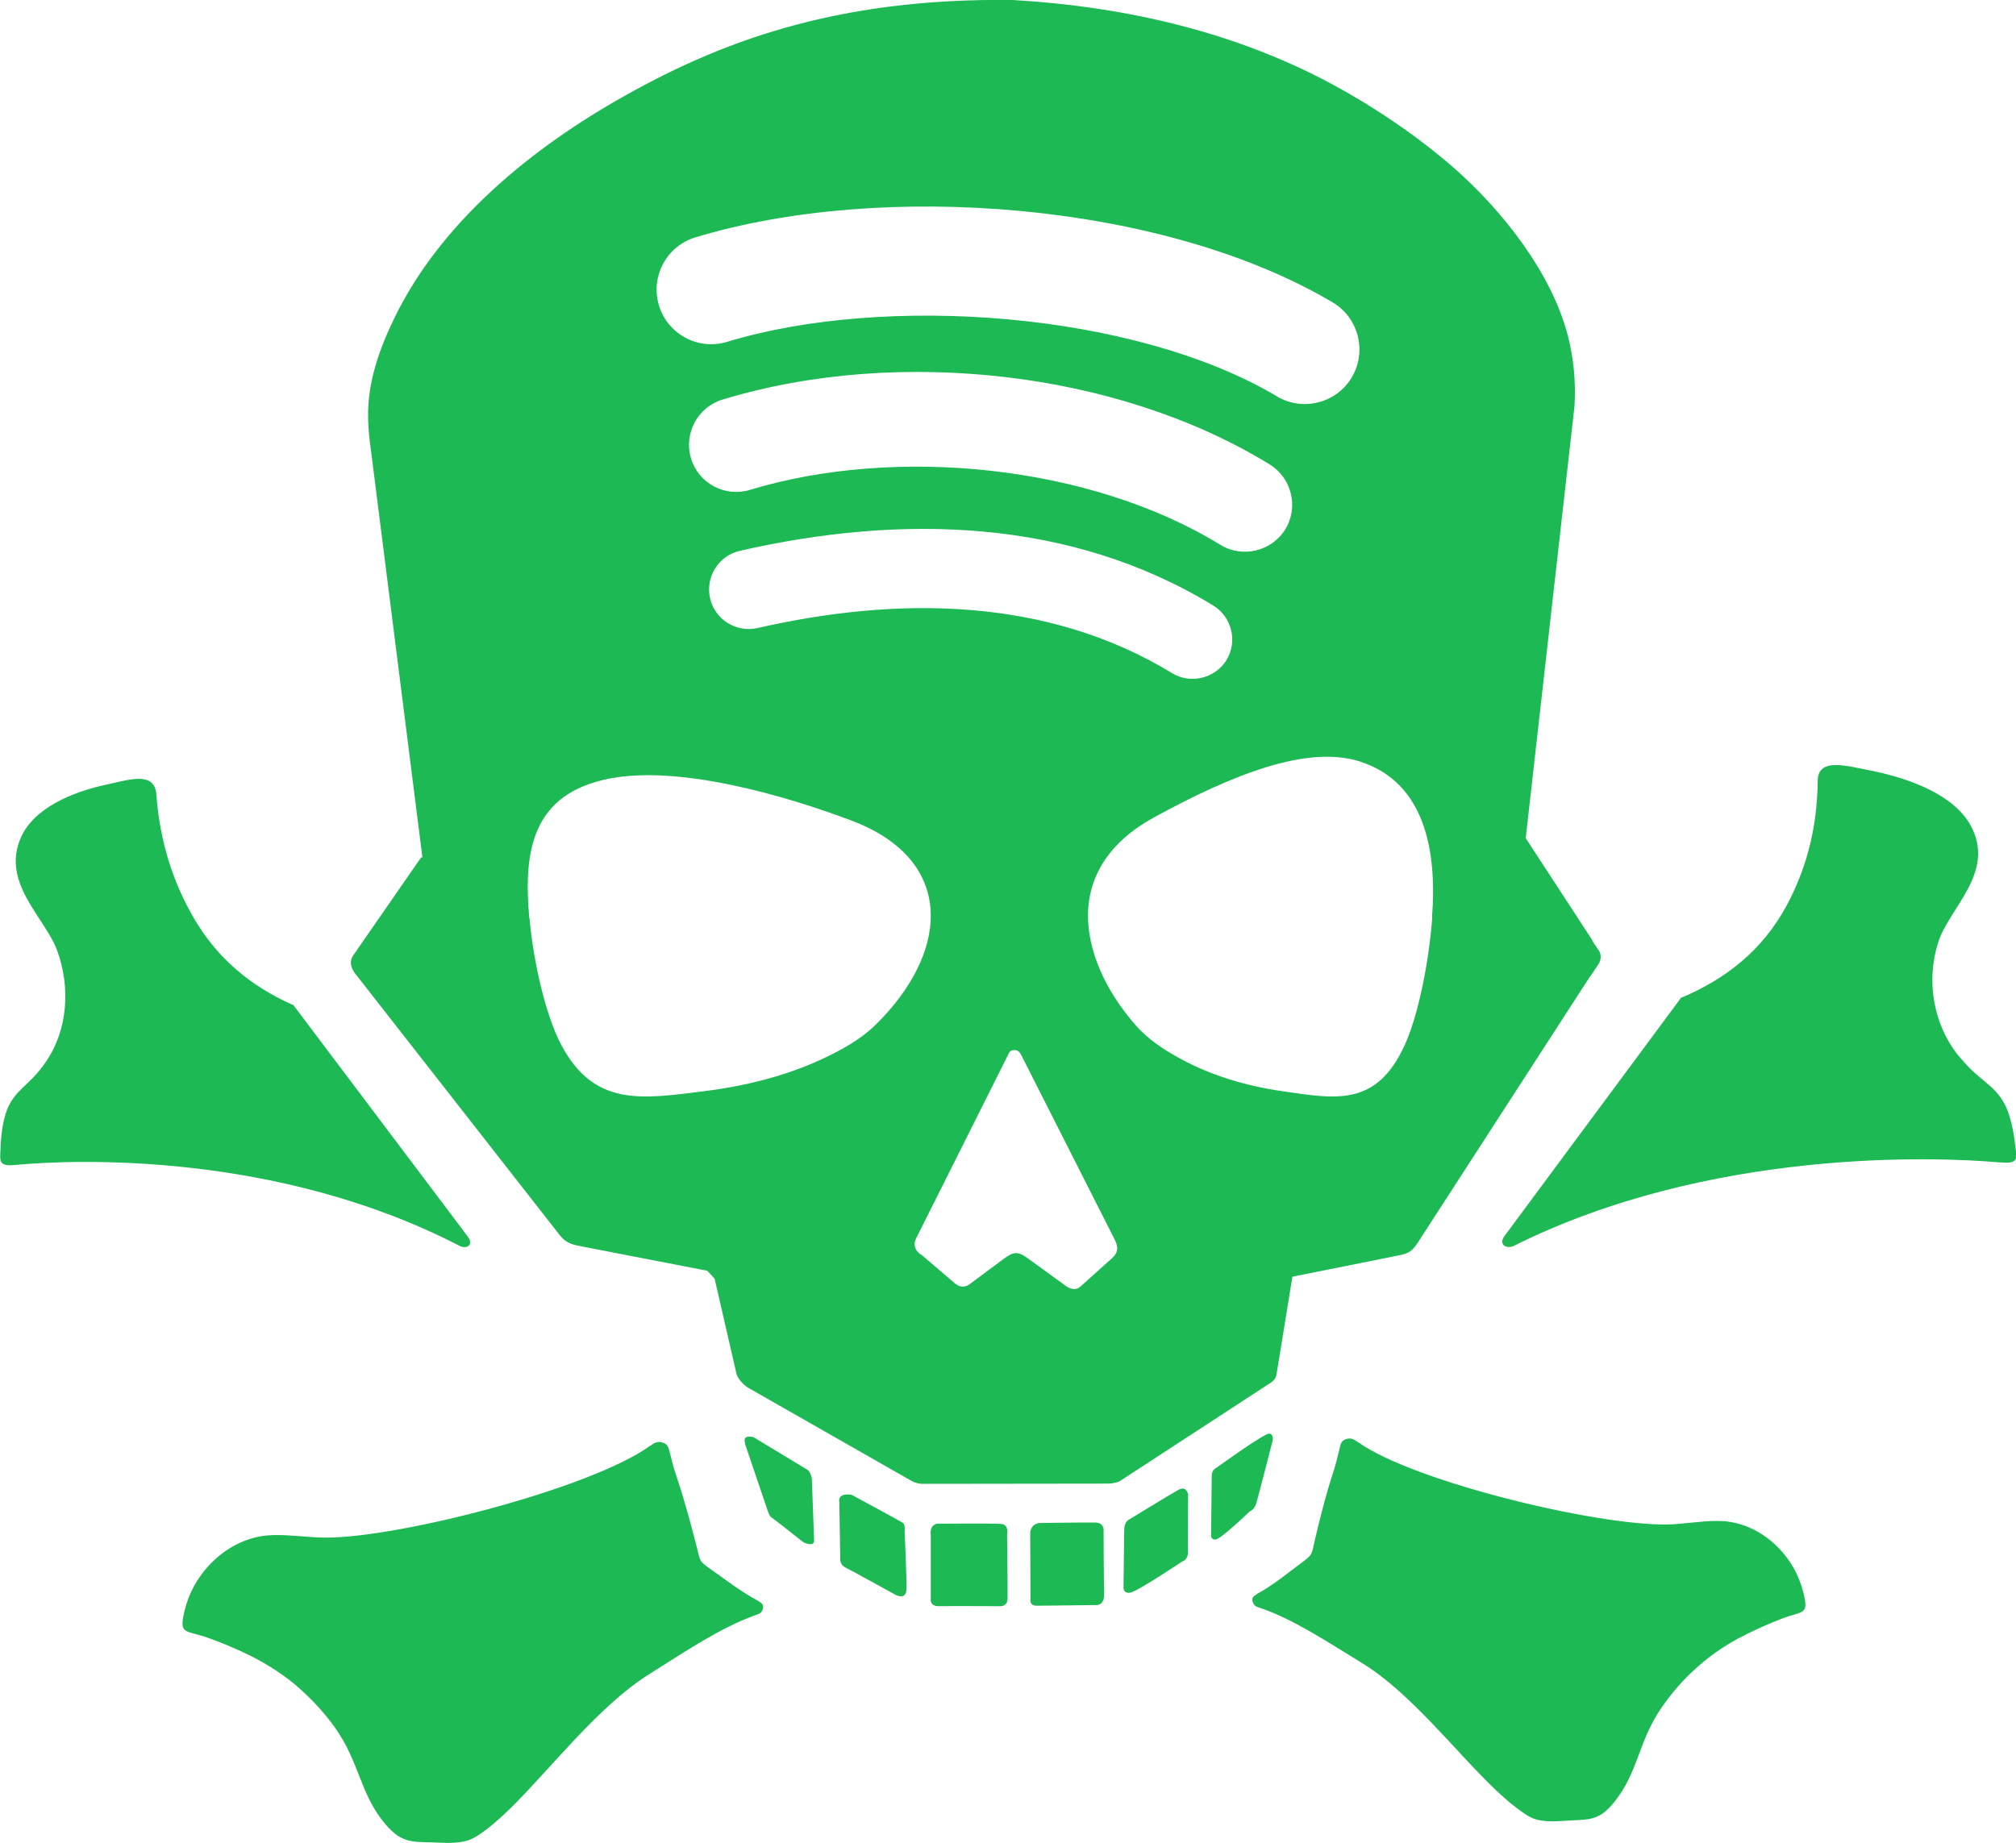
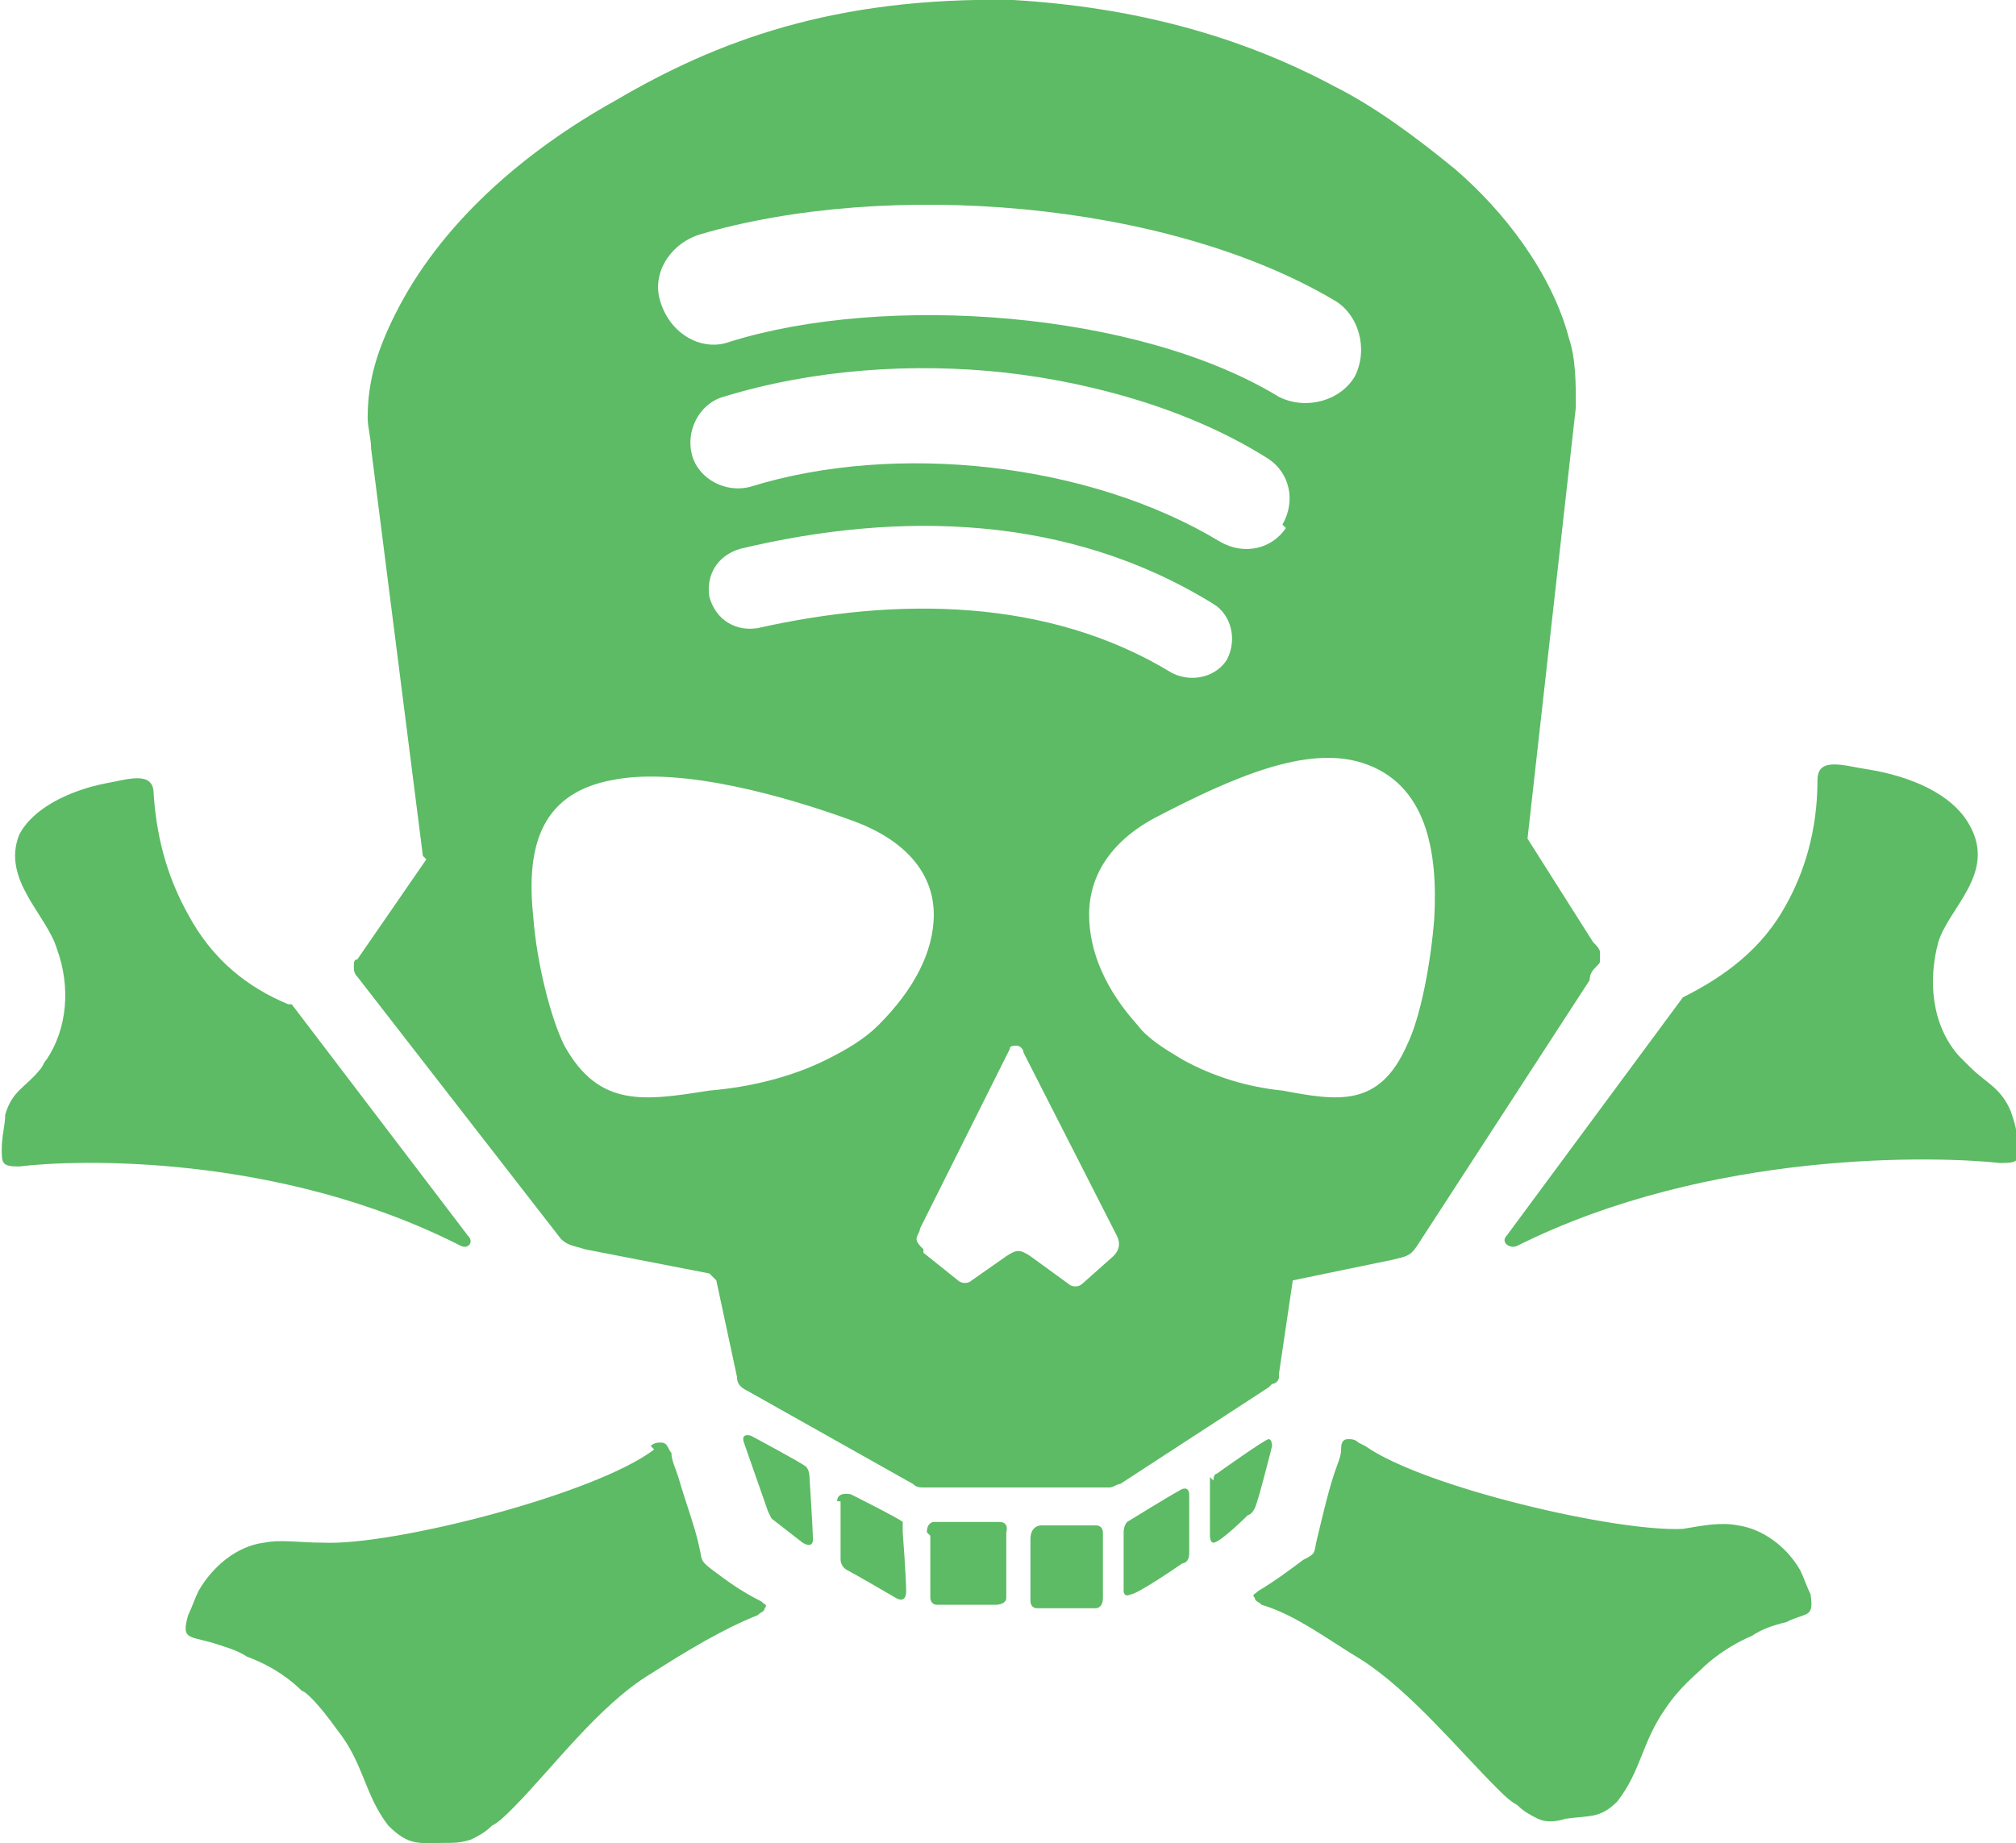
- <svg xmlns="http://www.w3.org/2000/svg" xml:space="preserve" width="33.867mm" height="30.966mm" version="1.1" style="shape-rendering:geometricPrecision; text-rendering:geometricPrecision; image-rendering:optimizeQuality; fill-rule:evenodd; clip-rule:evenodd" viewBox="0 0 87.96 80.43">
+ <svg xmlns="http://www.w3.org/2000/svg" xml:space="preserve" width="2.709mm" height="2.477mm" version="1.1" style="shape-rendering:geometricPrecision; text-rendering:geometricPrecision; image-rendering:optimizeQuality; fill-rule:evenodd; clip-rule:evenodd" viewBox="0 0 5.83 5.34">
  <defs>
    <style type="text/css">
   
-     .fil0 {fill:#1DB954}
+     .fil0 {fill:#5CBB64}
   
  </style>
  </defs>
  <g id="Camada_x0020_1">
-     <path class="fil0" d="M18.43 37.43l-2.24 -17.73c-0.07,-0.47 -0.12,-0.95 -0.13,-1.42 -0.04,-1.59 0.49,-3.06 1.18,-4.47 1.92,-3.91 5.58,-7.08 9.65,-9.42 4.43,-2.55 9.55,-4.49 17.3,-4.39 5.11,0.3 9.83,1.46 13.98,3.7 1.77,0.96 3.64,2.21 5.28,3.64 2.1,1.85 4.25,4.56 4.96,7.32 0.25,0.96 0.35,1.97 0.29,3.05l-2.13 18.87 2.91 4.46 0 0.01 0 0.01 0 0.01c0.09,0.14 0.24,0.34 0.31,0.47 0.03,0.05 0.04,0.11 0.05,0.17l0 0 0 0.01 0 0c0,0.03 0,0.05 0,0.08l0 0 0 0c-0.01,0.08 -0.03,0.17 -0.08,0.25 -0.1,0.17 -0.24,0.36 -0.35,0.53l-0.01 0.01 -0.01 0.01 -0.01 0.01 -7.53 11.64c-0.3,0.46 -0.49,0.47 -1.02,0.58l-4.44 0.89 -0.67 4.12 -0.04 0.22c-0.04,0.13 -0.14,0.23 -0.27,0.31l-0.17 0.11 -6.41 4.18c-0.14,0.05 -0.28,0.08 -0.43,0.09l-8.09 0.01c-0.17,0.01 -0.33,-0.03 -0.49,-0.1l-7.19 -4.1c-0.23,-0.16 -0.4,-0.35 -0.49,-0.57l-0.96 -4.18 -0.32 -0.35 -5.42 -1.05c-0.42,-0.08 -0.72,-0.13 -1,-0.48l-8.96 -11.46c-0.1,-0.14 -0.16,-0.28 -0.17,-0.41 -0.01,-0.12 0.02,-0.24 0.09,-0.35l2.98 -4.3zm35.09 -8.63c-0.5,0.81 -1.57,1.07 -2.38,0.58 -5.47,-3.34 -12,-3.36 -18.09,-1.97 -0.93,0.21 -1.86,-0.37 -2.07,-1.3 -0.21,-0.93 0.37,-1.86 1.3,-2.07 7,-1.6 14.39,-1.44 20.66,2.39 0.81,0.5 1.07,1.57 0.57,2.38zm2.56 -5.7c-0.59,0.96 -1.87,1.27 -2.83,0.68 -5.68,-3.49 -14.17,-4.33 -20.53,-2.4 -1.09,0.33 -2.24,-0.28 -2.57,-1.37 -0.33,-1.09 0.29,-2.24 1.37,-2.57 3.95,-1.2 8.27,-1.46 12.37,-0.98 3.99,0.47 8.07,1.7 11.51,3.81 0.96,0.59 1.27,1.87 0.68,2.83zm-0.36 -5.8c-6.25,-3.71 -17.13,-4.47 -24,-2.38 -1.26,0.38 -2.59,-0.33 -2.97,-1.59 -0.38,-1.26 0.33,-2.59 1.59,-2.97 8.14,-2.47 20.41,-1.55 27.81,2.84 1.13,0.67 1.5,2.14 0.83,3.27 -0.67,1.13 -2.14,1.5 -3.27,0.83zm17.64 26.23l-7.72 10.42c-0.27,0.37 0.1,0.58 0.42,0.42 8.51,-4.25 18.36,-3.89 21.16,-3.64 0.85,0.07 0.79,-0.1 0.71,-0.73 -0.06,-0.56 -0.17,-1.06 -0.32,-1.49 -0.38,-1.02 -1.06,-1.24 -1.78,-2.01 -0.13,-0.14 -0.26,-0.29 -0.39,-0.44 -1.13,-1.42 -1.39,-3.33 -0.87,-4.94 0.48,-1.51 2.53,-3.05 1.41,-5.1 -0.72,-1.31 -2.6,-2.04 -4.36,-2.39 -1.08,-0.21 -2.3,-0.58 -2.31,0.45 -0.02,2.27 -0.6,4.03 -1.35,5.43 -1.07,1.99 -2.68,3.22 -4.59,4.03zm-14.13 19.4c-0.14,-0.11 -0.28,-0.17 -0.43,-0.14 -0.3,0.06 -0.31,0.25 -0.37,0.51 -0.06,0.24 -0.14,0.59 -0.28,1.02 -0.32,0.97 -0.63,2.24 -0.79,2.93 -0.14,0.61 -0.07,0.58 -0.59,0.97 -0.62,0.46 -1.19,0.94 -1.93,1.35 -0.14,0.1 -0.25,0.15 -0.18,0.35 0.06,0.18 0.16,0.2 0.31,0.25 1.46,0.5 2.87,1.44 4.44,2.4 2.15,1.31 4.14,3.93 5.86,5.56 0.3,0.28 0.59,0.54 0.87,0.75 0.31,0.23 0.59,0.45 0.9,0.53 0.38,0.1 0.77,0.09 1.18,0.06 1.05,-0.08 1.5,0.07 2.22,-0.83 1.05,-1.31 1.03,-2.62 2.06,-4.12 0.67,-0.97 1.33,-1.56 1.49,-1.7 0.43,-0.4 1.19,-1 2.22,-1.5 0.46,-0.23 0.96,-0.45 1.49,-0.66 0.97,-0.38 1.24,-0.13 0.98,-1.17 -0.09,-0.36 -0.23,-0.71 -0.41,-1.04 -0.59,-1.04 -1.6,-1.84 -2.79,-2.03 -0.7,-0.11 -1.49,0.03 -2.4,0.1 -2.87,0.21 -11.37,-1.81 -13.84,-3.59zm-30.84 0.16c0.15,-0.12 0.3,-0.18 0.45,-0.15 0.32,0.06 0.33,0.26 0.4,0.52 0.06,0.25 0.15,0.61 0.3,1.05 0.34,1 0.68,2.3 0.86,3.01 0.16,0.62 0.08,0.6 0.64,0.99 0.66,0.46 1.26,0.94 2.04,1.36 0.15,0.1 0.26,0.15 0.2,0.36 -0.06,0.18 -0.17,0.21 -0.32,0.26 -1.53,0.55 -3,1.55 -4.64,2.58 -2.24,1.41 -4.31,4.15 -6.09,5.89 -0.31,0.3 -0.61,0.57 -0.9,0.8 -0.32,0.25 -0.62,0.47 -0.94,0.57 -0.39,0.11 -0.8,0.11 -1.24,0.09 -1.1,-0.06 -1.57,0.1 -2.34,-0.81 -1.12,-1.33 -1.11,-2.69 -2.21,-4.23 -0.71,-0.99 -1.42,-1.58 -1.58,-1.73 -0.45,-0.4 -1.26,-1 -2.35,-1.51 -0.49,-0.23 -1.01,-0.45 -1.57,-0.65 -1.02,-0.37 -1.31,-0.11 -1.05,-1.19 0.09,-0.38 0.23,-0.74 0.42,-1.09 0.61,-1.09 1.66,-1.94 2.9,-2.16 0.73,-0.13 1.57,0 2.52,0.05 3.02,0.16 11.93,-2.12 14.5,-4.02zm-15.61 -19.25l7.63 10.13c0.27,0.36 -0.05,0.56 -0.35,0.41 -7.96,-4.13 -16.84,-3.78 -19.35,-3.54 -0.76,0.07 -0.72,-0.1 -0.69,-0.71 0.02,-0.54 0.08,-1.03 0.2,-1.44 0.28,-0.99 0.88,-1.21 1.48,-1.95 0.11,-0.13 0.22,-0.28 0.32,-0.43 0.94,-1.38 1.05,-3.23 0.48,-4.8 -0.52,-1.46 -2.47,-2.96 -1.59,-4.96 0.57,-1.28 2.22,-1.99 3.79,-2.32 0.96,-0.21 2.04,-0.57 2.12,0.44 0.16,2.21 0.8,3.92 1.56,5.27 1.09,1.93 2.62,3.13 4.4,3.92zm19.72 19.16l1 2.95c0,0 0.08,0.24 0.15,0.27 0.07,0.03 1.4,1.09 1.4,1.09 0,0 0.49,0.24 0.47,-0.09 -0.01,-0.33 -0.1,-2.7 -0.1,-2.7 0,0 -0.05,-0.29 -0.2,-0.38 -0.15,-0.09 -2.35,-1.42 -2.35,-1.42 0,0 -0.5,-0.14 -0.36,0.27zm20.37 1.44l-0.03 2.52c0,0 -0.04,0.24 0.19,0.23 0.23,-0 1.5,-1.23 1.5,-1.23 0,0 0.2,-0.05 0.29,-0.37 0.09,-0.31 0.71,-2.73 0.71,-2.73 0,0 0.05,-0.28 -0.16,-0.29 -0.21,-0.02 -2.31,1.5 -2.31,1.5 0,0 -0.2,0.07 -0.19,0.37zm-3.82 2.35l-0.03 2.51c0,0 -0,0.26 0.29,0.21 0.3,-0.04 2.27,-1.36 2.27,-1.36 0,0 0.26,-0.06 0.25,-0.41 -0.01,-0.36 0.01,-2.52 0.01,-2.52 0,0 -0.07,-0.39 -0.42,-0.2 -0.35,0.19 -2.19,1.32 -2.19,1.32 0,0 -0.18,0.09 -0.18,0.44zm-4.1 0.22l0.01 2.8c0,0 -0.05,0.27 0.27,0.27 0.32,0 2.58,-0.03 2.58,-0.03 0,0 0.37,0.05 0.36,-0.46 -0.01,-0.51 -0.02,-2.8 -0.02,-2.8 0,0 0.04,-0.33 -0.36,-0.34 -0.4,-0.01 -2.45,0.02 -2.45,0.02 0,0 -0.42,0.03 -0.39,0.53zm-4.34 0.01l0 2.74c0,0 -0.07,0.35 0.36,0.34 0.42,-0.01 2.6,-0 2.6,-0 0,0 0.39,0.06 0.39,-0.33 0.01,-0.39 -0.02,-2.81 -0.02,-2.81 0,0 0.09,-0.42 -0.25,-0.45 -0.34,-0.03 -2.79,-0.01 -2.79,-0.01 0,0 -0.35,0.01 -0.29,0.51zm-3.99 -1.51l0.04 2.52c0,0 -0.03,0.26 0.24,0.39 0.27,0.13 2.13,1.16 2.13,1.16 0,0 0.51,0.32 0.52,-0.24 0.01,-0.57 -0.08,-2.5 -0.08,-2.5 0,0 0.04,-0.3 -0.08,-0.38 -0.12,-0.08 -2.23,-1.22 -2.23,-1.22 0,0 -0.57,-0.12 -0.55,0.28zm25.87 -25.45c-0.15,2.01 -0.63,4.31 -1.2,5.55 -1.24,2.72 -3.02,2.35 -5.37,2.01 -1.51,-0.22 -3.06,-0.67 -4.41,-1.41 -0.74,-0.4 -1.44,-0.86 -1.99,-1.5 -1.33,-1.53 -2.06,-3.24 -2.05,-4.79 0.02,-1.7 0.94,-3.18 2.87,-4.24 3.4,-1.86 6.7,-3.19 9.01,-2.44 2.82,0.91 3.36,3.89 3.13,6.81zm-39.39 0c0.18,2.01 0.73,4.31 1.39,5.55 1.45,2.72 3.53,2.35 6.26,2.01 1.76,-0.22 3.57,-0.67 5.14,-1.41 0.86,-0.4 1.68,-0.86 2.33,-1.5 1.55,-1.53 2.41,-3.24 2.39,-4.79 -0.02,-1.7 -1.09,-3.21 -3.44,-4.1 -2.88,-1.09 -7.51,-2.44 -10.58,-1.84 -3.37,0.66 -3.76,3.14 -3.5,6.07zm17.09 14.69l1.46 1.25c0.21,0.18 0.43,0.21 0.65,0.05l1.48 -1.1c0.42,-0.31 0.61,-0.36 1.04,-0.05l1.68 1.22c0.19,0.14 0.43,0.21 0.63,0.04l1.38 -1.24c0.32,-0.28 0.27,-0.54 0.1,-0.87l-4.04 -7.98c-0.07,-0.13 -0.12,-0.23 -0.29,-0.24 -0.18,-0.01 -0.24,0.07 -0.3,0.21l-3.96 7.91c-0.07,0.14 -0.13,0.24 -0.11,0.41 0.03,0.2 0.14,0.29 0.28,0.41z" />
+     <path class="fil0" d="M1.22 2.48l-0.15 -1.18c-0,-0.03 -0.01,-0.06 -0.01,-0.09 -0,-0.11 0.03,-0.2 0.08,-0.3 0.13,-0.26 0.37,-0.47 0.64,-0.62 0.29,-0.17 0.63,-0.3 1.15,-0.29 0.34,0.02 0.65,0.1 0.93,0.25 0.12,0.06 0.24,0.15 0.35,0.24 0.14,0.12 0.28,0.3 0.33,0.49 0.02,0.06 0.02,0.13 0.02,0.2l-0.14 1.25 0.19 0.3 0 0 0 0 0 0c0.01,0.01 0.02,0.02 0.02,0.03 0,0 0,0.01 0,0.01l0 0 0 0 0 0c0,0 0,0 0,0.01l0 0 0 0c-0,0.01 -0,0.01 -0.01,0.02 -0.01,0.01 -0.02,0.02 -0.02,0.04l-0 0 -0 0 -0 0 -0.5 0.77c-0.02,0.03 -0.03,0.03 -0.07,0.04l-0.29 0.06 -0.04 0.27 -0 0.01c-0,0.01 -0.01,0.02 -0.02,0.02l-0.01 0.01 -0.43 0.28c-0.01,0 -0.02,0.01 -0.03,0.01l-0.54 0c-0.01,0 -0.02,-0 -0.03,-0.01l-0.48 -0.27c-0.02,-0.01 -0.03,-0.02 -0.03,-0.04l-0.06 -0.28 -0.02 -0.02 -0.36 -0.07c-0.03,-0.01 -0.05,-0.01 -0.07,-0.03l-0.59 -0.76c-0.01,-0.01 -0.01,-0.02 -0.01,-0.03 -0,-0.01 0,-0.02 0.01,-0.02l0.2 -0.29zm2.33 -0.57c-0.03,0.05 -0.1,0.07 -0.16,0.04 -0.36,-0.22 -0.8,-0.22 -1.2,-0.13 -0.06,0.01 -0.12,-0.02 -0.14,-0.09 -0.01,-0.06 0.02,-0.12 0.09,-0.14 0.46,-0.11 0.95,-0.1 1.37,0.16 0.05,0.03 0.07,0.1 0.04,0.16zm0.17 -0.38c-0.04,0.06 -0.12,0.08 -0.19,0.04 -0.38,-0.23 -0.94,-0.29 -1.36,-0.16 -0.07,0.02 -0.15,-0.02 -0.17,-0.09 -0.02,-0.07 0.02,-0.15 0.09,-0.17 0.26,-0.08 0.55,-0.1 0.82,-0.07 0.26,0.03 0.54,0.11 0.76,0.25 0.06,0.04 0.08,0.12 0.04,0.19zm-0.02 -0.38c-0.41,-0.25 -1.14,-0.3 -1.59,-0.16 -0.08,0.03 -0.17,-0.02 -0.2,-0.11 -0.03,-0.08 0.02,-0.17 0.11,-0.2 0.54,-0.16 1.35,-0.1 1.84,0.19 0.07,0.04 0.1,0.14 0.06,0.22 -0.04,0.07 -0.14,0.1 -0.22,0.06zm1.17 1.74l-0.51 0.69c-0.02,0.02 0.01,0.04 0.03,0.03 0.56,-0.28 1.22,-0.26 1.4,-0.24 0.06,0 0.05,-0.01 0.05,-0.05 -0,-0.04 -0.01,-0.07 -0.02,-0.1 -0.03,-0.07 -0.07,-0.08 -0.12,-0.13 -0.01,-0.01 -0.02,-0.02 -0.03,-0.03 -0.08,-0.09 -0.09,-0.22 -0.06,-0.33 0.03,-0.1 0.17,-0.2 0.09,-0.34 -0.05,-0.09 -0.17,-0.14 -0.29,-0.16 -0.07,-0.01 -0.15,-0.04 -0.15,0.03 -0,0.15 -0.04,0.27 -0.09,0.36 -0.07,0.13 -0.18,0.21 -0.3,0.27zm-0.94 1.29c-0.01,-0.01 -0.02,-0.01 -0.03,-0.01 -0.02,0 -0.02,0.02 -0.02,0.03 -0,0.02 -0.01,0.04 -0.02,0.07 -0.02,0.06 -0.04,0.15 -0.05,0.19 -0.01,0.04 -0,0.04 -0.04,0.06 -0.04,0.03 -0.08,0.06 -0.13,0.09 -0.01,0.01 -0.02,0.01 -0.01,0.02 0,0.01 0.01,0.01 0.02,0.02 0.1,0.03 0.19,0.1 0.29,0.16 0.14,0.09 0.28,0.26 0.39,0.37 0.02,0.02 0.04,0.04 0.06,0.05 0.02,0.02 0.04,0.03 0.06,0.04 0.02,0.01 0.05,0.01 0.08,0 0.07,-0.01 0.1,0 0.15,-0.05 0.07,-0.09 0.07,-0.17 0.14,-0.27 0.04,-0.06 0.09,-0.1 0.1,-0.11 0.03,-0.03 0.08,-0.07 0.15,-0.1 0.03,-0.02 0.06,-0.03 0.1,-0.04 0.06,-0.03 0.08,-0.01 0.07,-0.08 -0.01,-0.02 -0.02,-0.05 -0.03,-0.07 -0.04,-0.07 -0.11,-0.12 -0.18,-0.13 -0.05,-0.01 -0.1,0 -0.16,0.01 -0.19,0.01 -0.75,-0.12 -0.92,-0.24zm-2.05 0.01c0.01,-0.01 0.02,-0.01 0.03,-0.01 0.02,0 0.02,0.02 0.03,0.03 0,0.02 0.01,0.04 0.02,0.07 0.02,0.07 0.05,0.15 0.06,0.2 0.01,0.04 0,0.04 0.04,0.07 0.04,0.03 0.08,0.06 0.14,0.09 0.01,0.01 0.02,0.01 0.01,0.02 -0,0.01 -0.01,0.01 -0.02,0.02 -0.1,0.04 -0.2,0.1 -0.31,0.17 -0.15,0.09 -0.29,0.28 -0.4,0.39 -0.02,0.02 -0.04,0.04 -0.06,0.05 -0.02,0.02 -0.04,0.03 -0.06,0.04 -0.03,0.01 -0.05,0.01 -0.08,0.01 -0.07,-0 -0.1,0.01 -0.16,-0.05 -0.07,-0.09 -0.07,-0.18 -0.15,-0.28 -0.05,-0.07 -0.09,-0.11 -0.1,-0.11 -0.03,-0.03 -0.08,-0.07 -0.16,-0.1 -0.03,-0.02 -0.07,-0.03 -0.1,-0.04 -0.07,-0.02 -0.09,-0.01 -0.07,-0.08 0.01,-0.02 0.02,-0.05 0.03,-0.07 0.04,-0.07 0.11,-0.13 0.19,-0.14 0.05,-0.01 0.1,0 0.17,0 0.2,0.01 0.79,-0.14 0.96,-0.27zm-1.04 -1.28l0.51 0.67c0.02,0.02 -0,0.04 -0.02,0.03 -0.53,-0.27 -1.12,-0.25 -1.28,-0.23 -0.05,0 -0.05,-0.01 -0.05,-0.05 0,-0.04 0.01,-0.07 0.01,-0.1 0.02,-0.07 0.06,-0.08 0.1,-0.13 0.01,-0.01 0.01,-0.02 0.02,-0.03 0.06,-0.09 0.07,-0.21 0.03,-0.32 -0.03,-0.1 -0.16,-0.2 -0.11,-0.33 0.04,-0.08 0.15,-0.13 0.25,-0.15 0.06,-0.01 0.14,-0.04 0.14,0.03 0.01,0.15 0.05,0.26 0.1,0.35 0.07,0.13 0.17,0.21 0.29,0.26zm1.31 1.27l0.07 0.2c0,0 0.01,0.02 0.01,0.02 0,0 0.09,0.07 0.09,0.07 0,0 0.03,0.02 0.03,-0.01 -0,-0.02 -0.01,-0.18 -0.01,-0.18 0,0 -0,-0.02 -0.01,-0.03 -0.01,-0.01 -0.16,-0.09 -0.16,-0.09 0,0 -0.03,-0.01 -0.02,0.02zm1.35 0.1l-0 0.17c0,0 -0,0.02 0.01,0.02 0.02,-0 0.1,-0.08 0.1,-0.08 0,0 0.01,-0 0.02,-0.02 0.01,-0.02 0.05,-0.18 0.05,-0.18 0,0 0,-0.02 -0.01,-0.02 -0.01,-0 -0.15,0.1 -0.15,0.1 0,0 -0.01,0 -0.01,0.02zm-0.25 0.16l-0 0.17c0,0 -0,0.02 0.02,0.01 0.02,-0 0.15,-0.09 0.15,-0.09 0,0 0.02,-0 0.02,-0.03 -0,-0.02 0,-0.17 0,-0.17 0,0 -0,-0.03 -0.03,-0.01 -0.02,0.01 -0.15,0.09 -0.15,0.09 0,0 -0.01,0.01 -0.01,0.03zm-0.27 0.01l0 0.19c0,0 -0,0.02 0.02,0.02 0.02,0 0.17,-0 0.17,-0 0,0 0.02,0 0.02,-0.03 -0,-0.03 -0,-0.19 -0,-0.19 0,0 0,-0.02 -0.02,-0.02 -0.03,-0 -0.16,0 -0.16,0 0,0 -0.03,0 -0.03,0.04zm-0.29 0l0 0.18c0,0 -0,0.02 0.02,0.02 0.03,-0 0.17,0 0.17,0 0,0 0.03,0 0.03,-0.02 0,-0.03 -0,-0.19 -0,-0.19 0,0 0.01,-0.03 -0.02,-0.03 -0.02,-0 -0.19,-0 -0.19,-0 0,0 -0.02,0 -0.02,0.03zm-0.26 -0.1l0 0.17c0,0 -0,0.02 0.02,0.03 0.02,0.01 0.14,0.08 0.14,0.08 0,0 0.03,0.02 0.03,-0.02 0,-0.04 -0.01,-0.17 -0.01,-0.17 0,0 0,-0.02 -0,-0.03 -0.01,-0.01 -0.15,-0.08 -0.15,-0.08 0,0 -0.04,-0.01 -0.04,0.02zm1.72 -1.69c-0.01,0.13 -0.04,0.29 -0.08,0.37 -0.08,0.18 -0.2,0.16 -0.36,0.13 -0.1,-0.01 -0.2,-0.04 -0.29,-0.09 -0.05,-0.03 -0.1,-0.06 -0.13,-0.1 -0.09,-0.1 -0.14,-0.21 -0.14,-0.32 0,-0.11 0.06,-0.21 0.19,-0.28 0.23,-0.12 0.44,-0.21 0.6,-0.16 0.19,0.06 0.22,0.26 0.21,0.45zm-2.61 0c0.01,0.13 0.05,0.29 0.09,0.37 0.1,0.18 0.23,0.16 0.42,0.13 0.12,-0.01 0.24,-0.04 0.34,-0.09 0.06,-0.03 0.11,-0.06 0.15,-0.1 0.1,-0.1 0.16,-0.21 0.16,-0.32 -0,-0.11 -0.07,-0.21 -0.23,-0.27 -0.19,-0.07 -0.5,-0.16 -0.7,-0.12 -0.22,0.04 -0.25,0.21 -0.23,0.4zm1.13 0.97l0.1 0.08c0.01,0.01 0.03,0.01 0.04,0l0.1 -0.07c0.03,-0.02 0.04,-0.02 0.07,-0l0.11 0.08c0.01,0.01 0.03,0.01 0.04,0l0.09 -0.08c0.02,-0.02 0.02,-0.04 0.01,-0.06l-0.27 -0.53c-0,-0.01 -0.01,-0.02 -0.02,-0.02 -0.01,-0 -0.02,0 -0.02,0.01l-0.26 0.52c-0,0.01 -0.01,0.02 -0.01,0.03 0,0.01 0.01,0.02 0.02,0.03z" />
  </g>
</svg>
